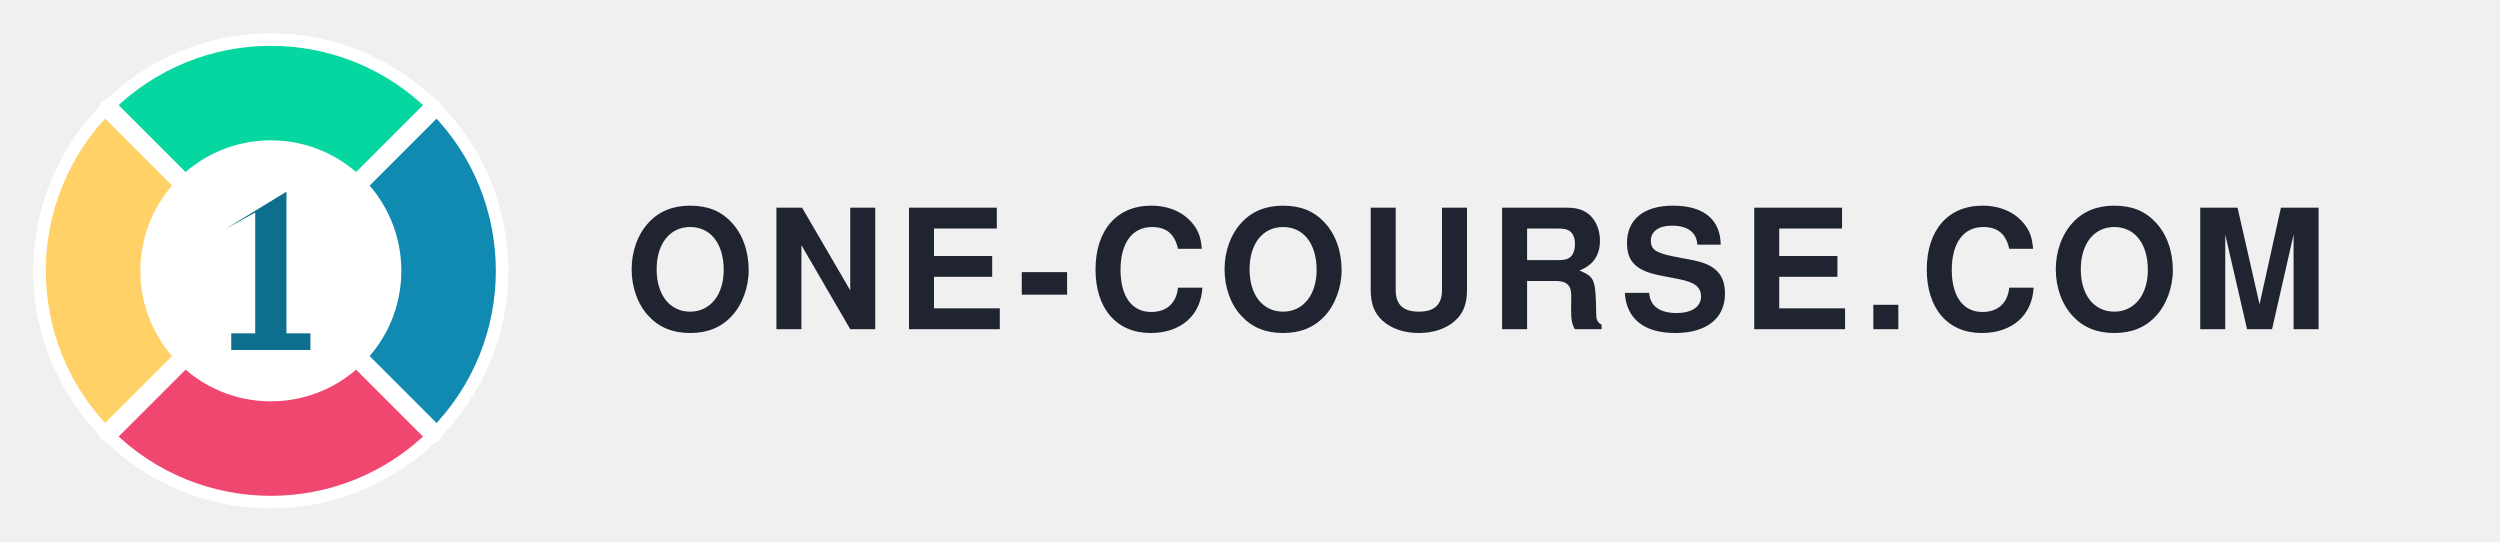
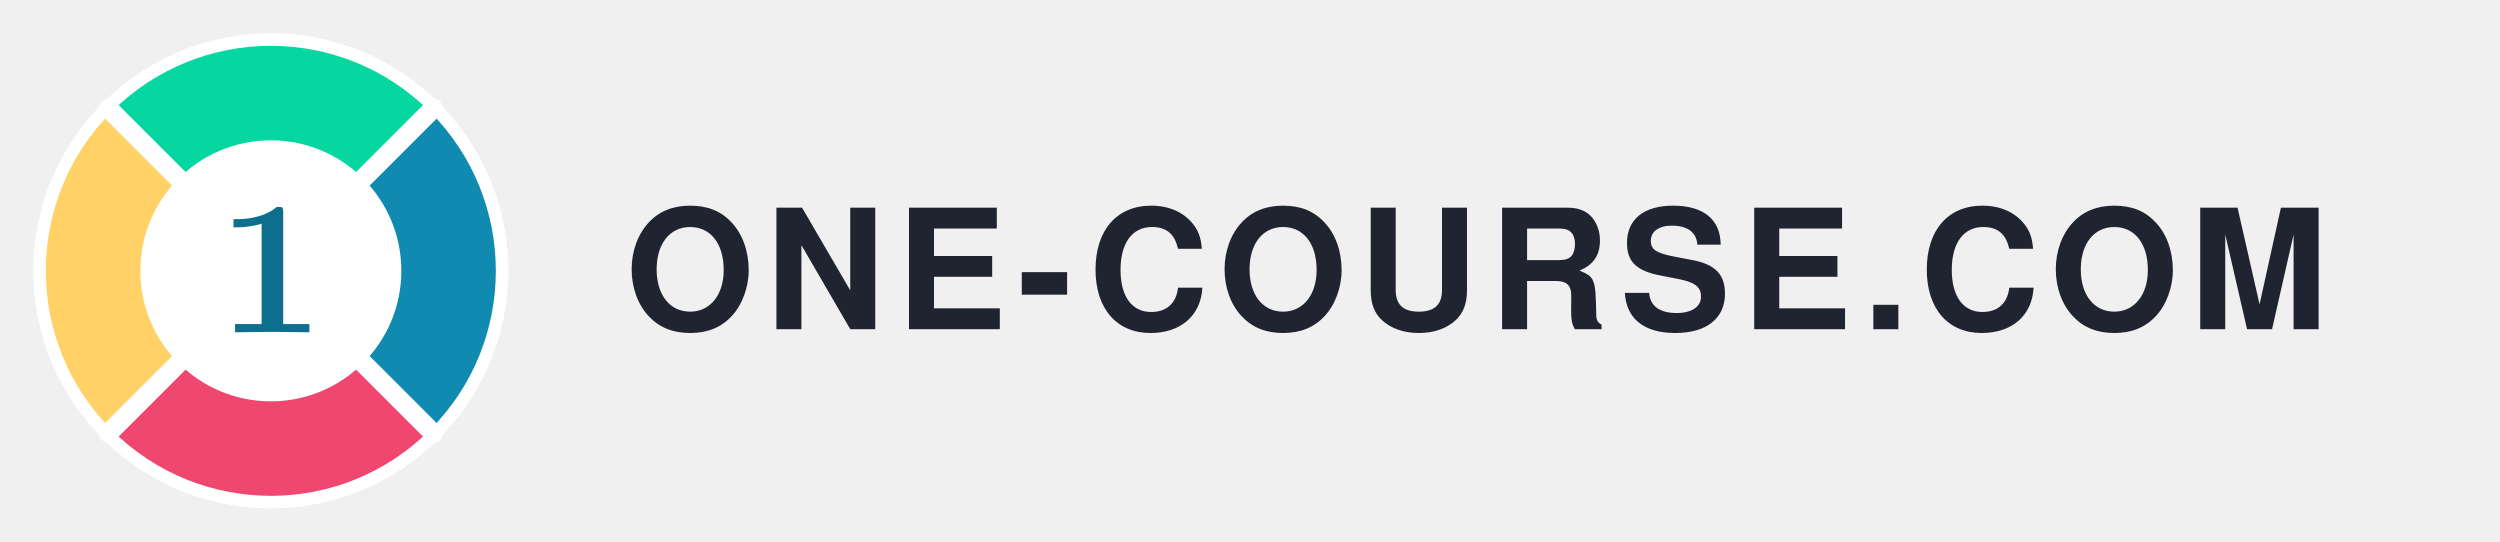
<svg xmlns="http://www.w3.org/2000/svg" viewBox="0 0 600 130" width="600" height="130" role="img" aria-label="One Course — one-course.com">
  <circle cx="65" cy="65" r="57" fill="#ffffff" />
  <path d="M65,65 L26.816,26.816 A54,54 0 0 1 103.184,26.816 Z" fill="#06D6A0" />
  <path d="M65,65 L26.816,103.184 A54,54 0 0 1 26.816,26.816 Z" fill="#FFD166" />
  <path d="M65,65 L103.184,103.184 A54,54 0 0 1 26.816,103.184 Z" fill="#EF476F" />
  <path d="M65,65 L103.184,26.816 A54,54 0 0 1 103.184,103.184 Z" fill="#118AB2" />
  <g stroke="#ffffff" stroke-width="4.6" stroke-linecap="round">
    <line x1="103.95" y1="26.05" x2="26.05" y2="103.95" />
    <line x1="26.05" y1="26.05" x2="103.95" y2="103.95" />
  </g>
  <circle cx="65" cy="65" r="31.32" fill="#ffffff" />
-   <path d="M54,55 L68.75,46 L68.75,80 L74.5,80 L74.5,84 L55.5,84 L55.5,80 L61.25,80 L61.25,51 Z" fill="#0E6E8E" />
+   <path d="M74.253,79.745V77.772H67.97V50.988C67.97,49.658 67.878,49.658 66.41,49.658C63.016,52.593 57.925,52.593 56.916,52.593H56.045V54.566H56.916C58.522,54.566 60.952,54.29 62.787,53.694V77.772H56.412V79.745L65.31,79.653L74.253,79.745Z" fill="#0E6E8E" />
  <text x="150" y="79" text-anchor="start" font-family="'Helvetica Neue', Helvetica, Arial, sans-serif" font-weight="bold" font-size="40" letter-spacing="2.5" fill="#1F2430">ONE-COURSE.COM</text>
</svg>
